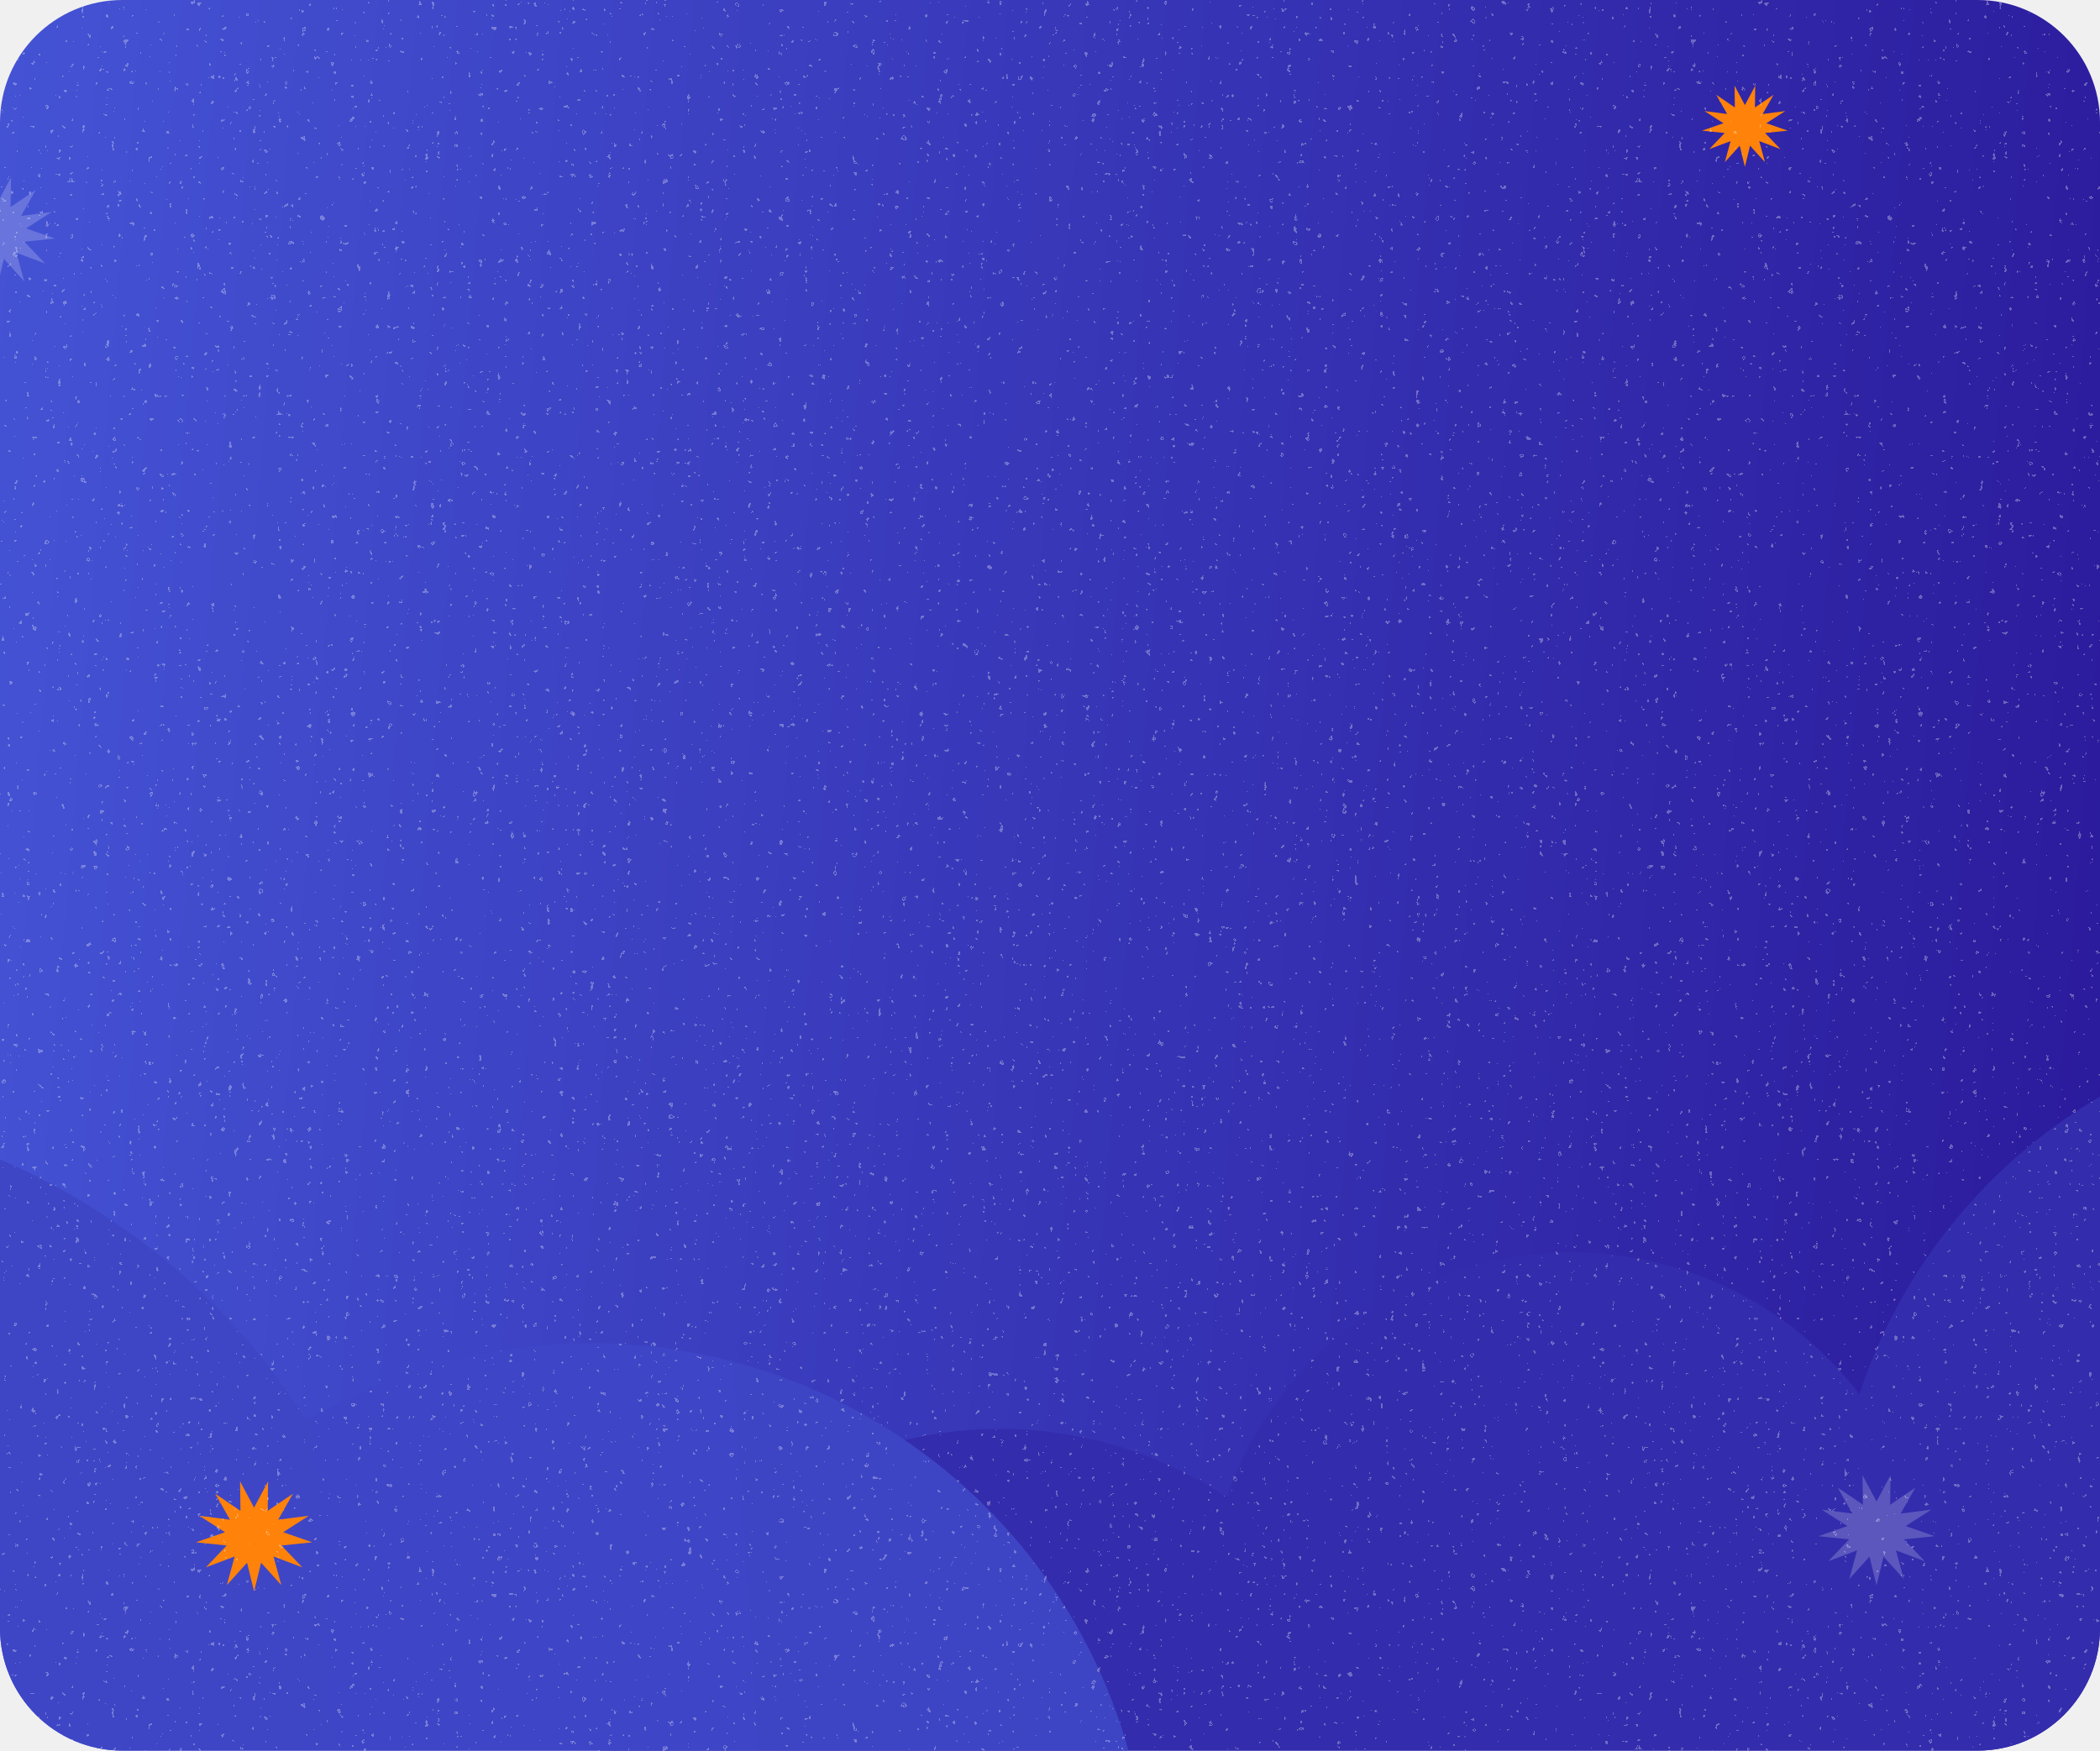
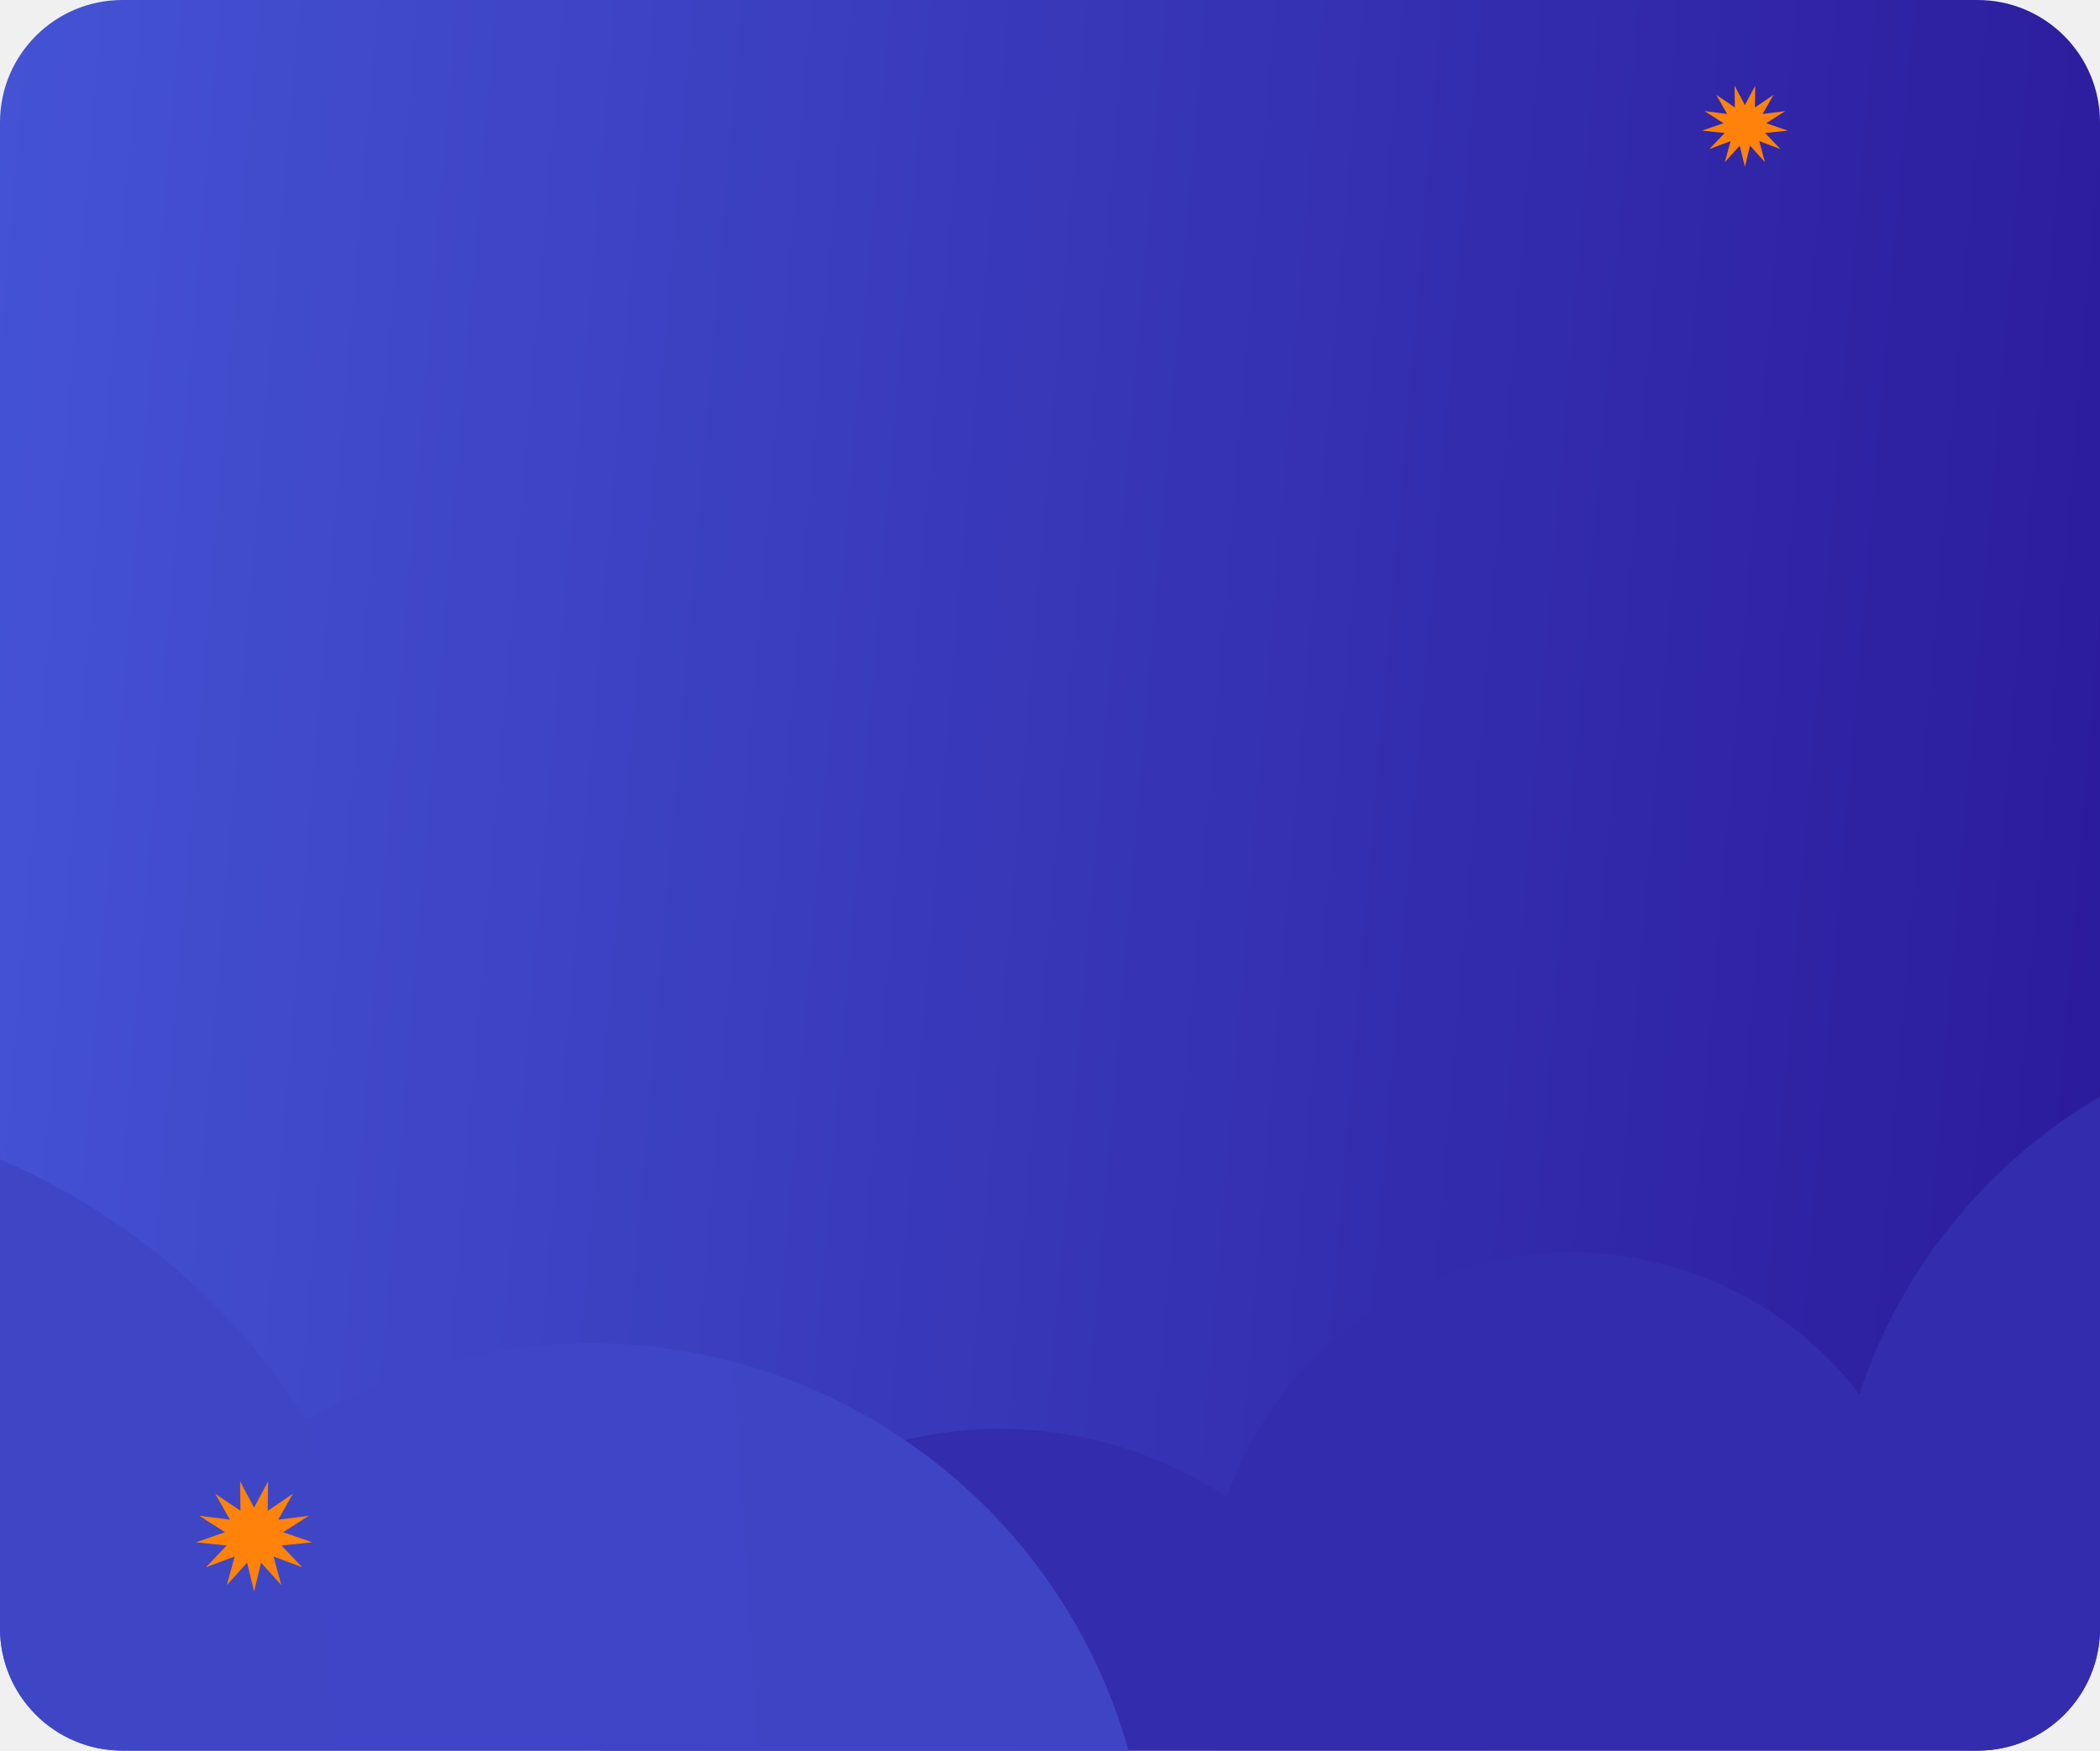
<svg xmlns="http://www.w3.org/2000/svg" width="343" height="286" fill="none" viewBox="0 0 343 286">
-   <g filter="url(#a)">
-     <g clip-path="url(#b)">
-       <rect width="343" height="286" fill="url(#c)" rx="20" />
-       <path fill="url(#d)" d="M.198 354.638c2.825-36.754 34.955-64.261 71.768-61.446a66.862 66.862 0 0 1 22.46 5.728c.73-.984 1.464-1.966 2.226-2.922.02-.307.023-.608.045-.915 2.823-36.754 34.953-64.261 71.765-61.446a66.611 66.611 0 0 1 31.937 10.99c8.574-24.938 33.182-41.957 60.743-39.849 17.501 1.34 32.648 10.123 42.567 22.999 12.405-37.778 49.376-63.688 90.858-60.514 34.007 2.603 62.031 24.073 74.61 53.34a66.612 66.612 0 0 1 30.909-4.981c36.812 2.816 64.369 34.893 61.549 71.645-.07.9-.169 1.79-.273 2.68a88.794 88.794 0 0 1 21.877-1.029c48.742 3.73 85.232 46.202 81.498 94.863-3.739 48.662-46.281 85.09-95.028 81.36-1.025-.079-2.038-.201-3.053-.312-11.504 16.586-31.263 26.815-52.867 25.164-15.525-1.187-29.171-8.303-38.907-18.94-28.089 23.439-64.99 36.404-104.375 33.388-26.698-2.042-51.134-11.188-71.656-25.394-13.161 18.359-35.329 29.606-59.521 27.755-22.73-1.738-41.918-14.639-52.619-32.899-12.495 9.297-28.27 14.315-45.028 13.032-33.477-2.563-59.29-29.321-61.576-61.789a67.053 67.053 0 0 1-18.363 1.134C24.934 423.467-2.62 391.392.198 354.638Z" />
-       <path fill="url(#e)" d="M74.266 222.173a91.45 91.45 0 0 0-24.18 9.879c-24.8-39.256-72.804-60.089-120.344-48.226-54.865 13.691-89.825 66.112-83.04 120.815a69.452 69.452 0 0 0-20.505 1.983c-37.236 9.291-59.892 46.99-50.606 84.205 9.286 37.215 46.999 59.849 84.235 50.557a69.328 69.328 0 0 0 22.415-10.056c18.786 18.978 46.81 27.856 74.61 20.919 17.85-4.455 32.71-14.72 43.1-28.263 15.535 7.074 33.473 9.155 51.327 4.699 17.133-4.275 31.523-13.898 41.839-26.637a91.451 91.451 0 0 0 25.369-2.66c48.965-12.218 78.761-61.797 66.549-110.733-12.212-48.937-61.804-78.7-110.769-66.482Z" />
-       <path fill="#fff" d="M-.5 33.301 1.79 29l-.066 4.824 4.122-2.793-2.408 4.242 5.01-.644-4.198 2.688L9 38.968l-5.026.519 3.402 3.568-4.703-1.77 1.274 4.669-3.302-3.653L-.5 47l-1.145-4.699-3.302 3.653 1.274-4.669-4.702 1.77 3.401-3.568-5.026-.519 4.75-1.651-4.198-2.688 5.01.644-2.408-4.242 4.123 2.793L-2.79 29l2.29 4.301Z" opacity=".2" />
-       <path fill="#FF820A" d="m285 17.17 1.688-3.17-.049 3.555 3.037-2.058-1.774 3.125 3.691-.474-3.093 1.98 3.5 1.217-3.703.382 2.506 2.63-3.465-1.305.939 3.44-2.433-2.691-.844 3.462-.844-3.462-2.433 2.691.939-3.44-3.465 1.305 2.507-2.63-3.704-.382 3.5-1.217-3.093-1.98 3.692.474-1.775-3.125 3.038 2.058-.05-3.555L285 17.17Z" />
-       <path fill="#fff" d="m306.5 245.301 2.29-4.301-.066 4.824 4.122-2.793-2.408 4.242 5.01-.644-4.198 2.688 4.75 1.651-5.026.519 3.402 3.568-4.703-1.77 1.274 4.669-3.302-3.653L306.5 259l-1.145-4.699-3.302 3.653 1.274-4.669-4.702 1.77 3.401-3.568-5.026-.519 4.75-1.651-4.198-2.688 5.01.644-2.408-4.242 4.123 2.793-.067-4.824 2.29 4.301Z" opacity=".2" />
-       <path fill="#FF820A" d="M41.5 246.301 43.79 242l-.066 4.824 4.122-2.793-2.408 4.242 5.01-.644-4.198 2.688 4.75 1.651-5.026.519 3.402 3.568-4.703-1.77 1.274 4.669-3.302-3.653L41.5 260l-1.145-4.699-3.302 3.653 1.274-4.669-4.703 1.77 3.402-3.568-5.026-.519 4.75-1.651-4.198-2.688 5.01.644-2.408-4.242 4.122 2.793L39.21 242l2.29 4.301Z" />
-     </g>
+   <g clip-path="url(#b)">
+     <rect width="343" height="286" fill="url(#c)" rx="20" />
+     <path fill="url(#d)" d="M.198 354.638c2.825-36.754 34.955-64.261 71.768-61.446a66.862 66.862 0 0 1 22.46 5.728c.73-.984 1.464-1.966 2.226-2.922.02-.307.023-.608.045-.915 2.823-36.754 34.953-64.261 71.765-61.446a66.611 66.611 0 0 1 31.937 10.99c8.574-24.938 33.182-41.957 60.743-39.849 17.501 1.34 32.648 10.123 42.567 22.999 12.405-37.778 49.376-63.688 90.858-60.514 34.007 2.603 62.031 24.073 74.61 53.34a66.612 66.612 0 0 1 30.909-4.981c36.812 2.816 64.369 34.893 61.549 71.645-.07.9-.169 1.79-.273 2.68a88.794 88.794 0 0 1 21.877-1.029c48.742 3.73 85.232 46.202 81.498 94.863-3.739 48.662-46.281 85.09-95.028 81.36-1.025-.079-2.038-.201-3.053-.312-11.504 16.586-31.263 26.815-52.867 25.164-15.525-1.187-29.171-8.303-38.907-18.94-28.089 23.439-64.99 36.404-104.375 33.388-26.698-2.042-51.134-11.188-71.656-25.394-13.161 18.359-35.329 29.606-59.521 27.755-22.73-1.738-41.918-14.639-52.619-32.899-12.495 9.297-28.27 14.315-45.028 13.032-33.477-2.563-59.29-29.321-61.576-61.789a67.053 67.053 0 0 1-18.363 1.134C24.934 423.467-2.62 391.392.198 354.638Z" />
+     <path fill="url(#e)" d="M74.266 222.173a91.45 91.45 0 0 0-24.18 9.879c-24.8-39.256-72.804-60.089-120.344-48.226-54.865 13.691-89.825 66.112-83.04 120.815a69.452 69.452 0 0 0-20.505 1.983c-37.236 9.291-59.892 46.99-50.606 84.205 9.286 37.215 46.999 59.849 84.235 50.557a69.328 69.328 0 0 0 22.415-10.056c18.786 18.978 46.81 27.856 74.61 20.919 17.85-4.455 32.71-14.72 43.1-28.263 15.535 7.074 33.473 9.155 51.327 4.699 17.133-4.275 31.523-13.898 41.839-26.637a91.451 91.451 0 0 0 25.369-2.66c48.965-12.218 78.761-61.797 66.549-110.733-12.212-48.937-61.804-78.7-110.769-66.482Z" />
+     <path fill="#FF820A" d="m285 17.17 1.688-3.17-.049 3.555 3.037-2.058-1.774 3.125 3.691-.474-3.093 1.98 3.5 1.217-3.703.382 2.506 2.63-3.465-1.305.939 3.44-2.433-2.691-.844 3.462-.844-3.462-2.433 2.691.939-3.44-3.465 1.305 2.507-2.63-3.704-.382 3.5-1.217-3.093-1.98 3.692.474-1.775-3.125 3.038 2.058-.05-3.555L285 17.17Z" />
+     <path fill="#FF820A" d="M41.5 246.301 43.79 242l-.066 4.824 4.122-2.793-2.408 4.242 5.01-.644-4.198 2.688 4.75 1.651-5.026.519 3.402 3.568-4.703-1.77 1.274 4.669-3.302-3.653L41.5 260l-1.145-4.699-3.302 3.653 1.274-4.669-4.703 1.77 3.402-3.568-5.026-.519 4.75-1.651-4.198-2.688 5.01.644-2.408-4.242 4.122 2.793L39.21 242l2.29 4.301Z" />
  </g>
  <defs>
    <linearGradient id="c" x1="-27.784" x2="362.025" y1="-44.627" y2="-11.957" gradientUnits="userSpaceOnUse">
      <stop stop-color="#4658D9" />
      <stop offset="1" stop-color="#2B1B9C" />
    </linearGradient>
    <linearGradient id="d" x1="60.5" x2="532.631" y1="315" y2="289.913" gradientUnits="userSpaceOnUse">
      <stop stop-color="#332CAD" />
      <stop offset="1" stop-color="#332DAD" />
    </linearGradient>
    <linearGradient id="e" x1="190.988" x2="-85.109" y1="252.622" y2="270.167" gradientUnits="userSpaceOnUse">
      <stop stop-color="#3E45C5" />
      <stop offset="1" stop-color="#3E46C7" />
    </linearGradient>
    <clipPath id="b">
      <rect width="343" height="286" fill="#fff" rx="20" />
    </clipPath>
-     <filter id="a" width="343" height="286" x="0" y="0" color-interpolation-filters="sRGB" filterUnits="userSpaceOnUse">
-       <feFlood flood-opacity="0" result="BackgroundImageFix" />
-       <feBlend in="SourceGraphic" in2="BackgroundImageFix" result="shape" />
-       <feTurbulence baseFrequency="1 1" numOctaves="3" result="noise" seed="6859" stitchTiles="stitch" type="fractalNoise" />
-       <feColorMatrix in="noise" result="alphaNoise" type="luminanceToAlpha" />
-       <feComponentTransfer in="alphaNoise" result="coloredNoise1">
-         <feFuncA tableValues="0 0 0 0 0 0 0 0 0 0 0 0 0 0 0 0 0 0 0 0 0 1 1 1 1 1 1 1 1 1 0 0 0 0 0 0 0 0 0 0 0 0 0 0 0 0 0 0 0 0 0 0 0 0 0 0 0 0 0 0 0 0 0 0 0 0 0 0 0 0 0 0 0 0 0 0 0 0 0 0 0 0 0 0 0 0 0 0 0 0 0 0 0 0 0 0 0 0 0 0" type="discrete" />
-       </feComponentTransfer>
-       <feComposite in="coloredNoise1" in2="shape" operator="in" result="noise1Clipped" />
-       <feFlood flood-color="rgba(255, 255, 255, 0.3)" result="color1Flood" />
-       <feComposite in="color1Flood" in2="noise1Clipped" operator="in" result="color1" />
-       <feMerge result="effect1_noise_193_1567">
-         <feMergeNode in="shape" />
-         <feMergeNode in="color1" />
-       </feMerge>
-     </filter>
  </defs>
</svg>
